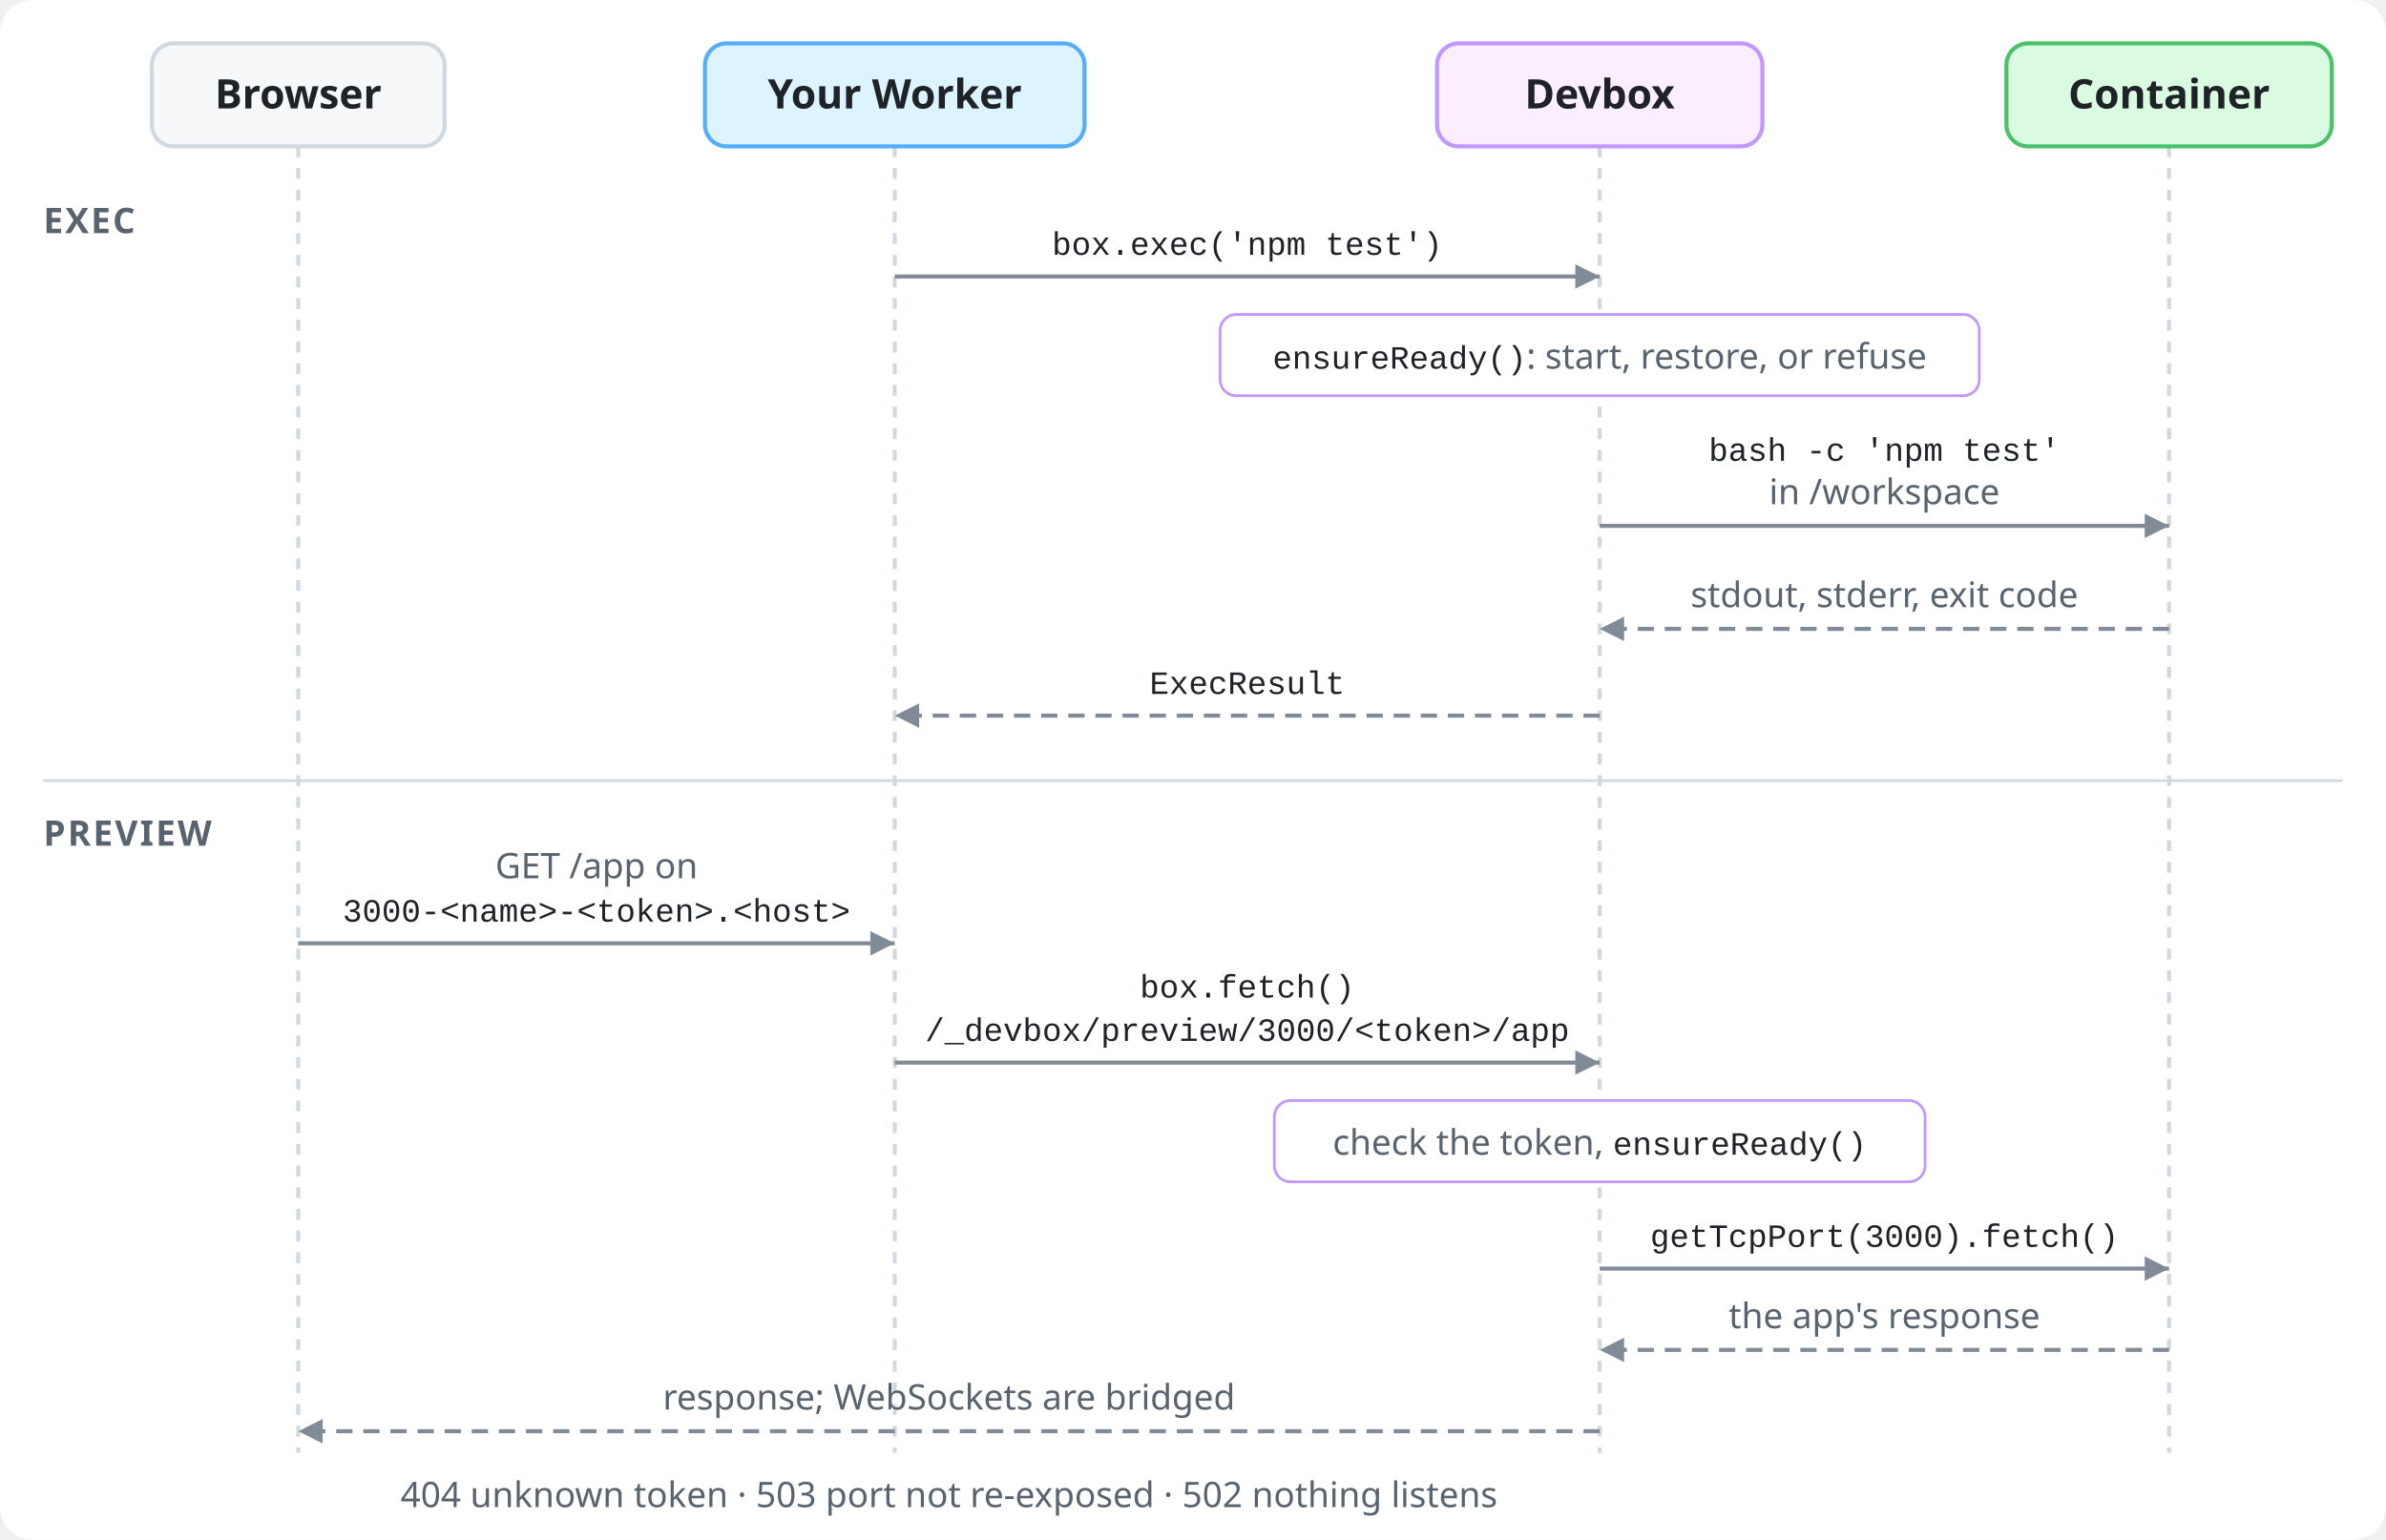
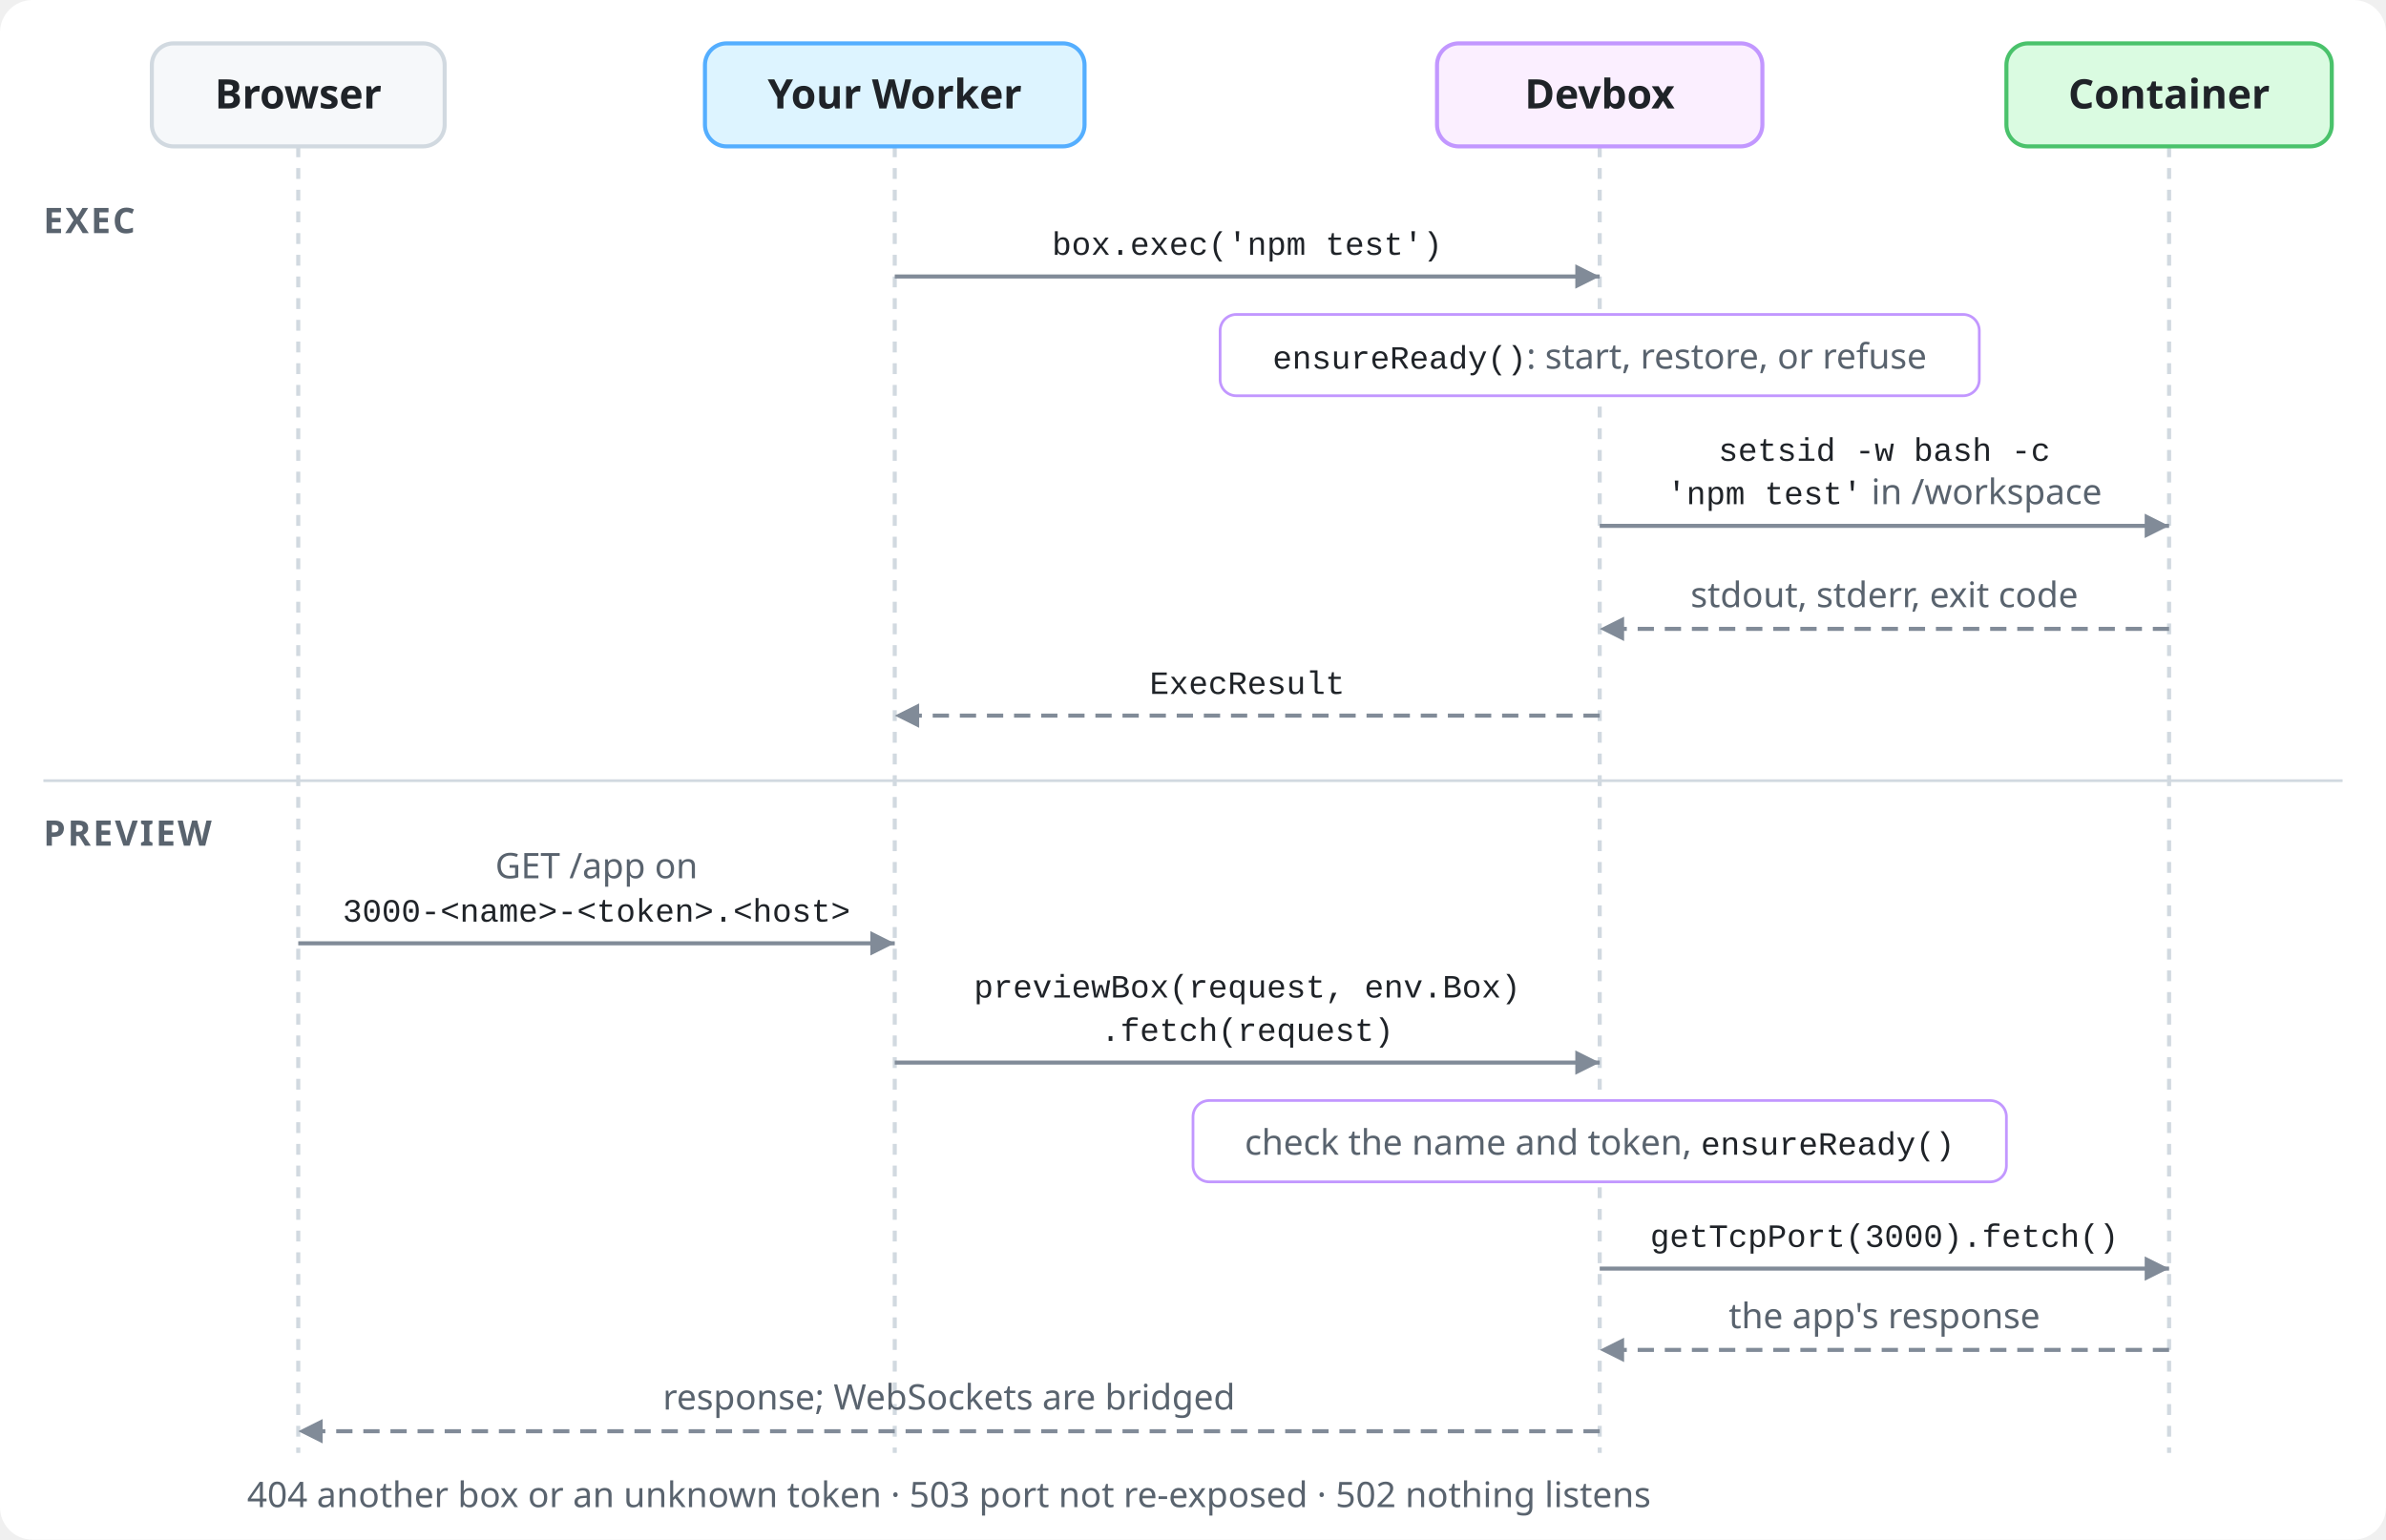
<svg xmlns="http://www.w3.org/2000/svg" width="880" height="568" viewBox="0 0 880 568" role="img" aria-labelledby="title">
  <style>
    .bg { fill: #ffffff; }
    text { font-family: -apple-system, BlinkMacSystemFont, "Segoe UI", "Noto Sans", Helvetica, Arial, sans-serif; }
    .t { font-size: 15px; font-weight: 600; fill: #1f2328; }
    .h { font-size: 13px; font-weight: 600; fill: #59636e; letter-spacing: 0.06em; }
    .s { font-size: 13px; fill: #59636e; }
    .c { font-family: ui-monospace, SFMono-Regular, "SF Mono", Menlo, Consolas, "Liberation Mono", monospace; font-size: 12px; fill: #1f2328; }
    .life { stroke: #d1d9e0; stroke-width: 1.5; stroke-dasharray: 4 4; }
    .rule { stroke: #d1d9e0; stroke-width: 1; }
    .line { stroke: #818b98; stroke-width: 1.5; fill: none; }
    .back { stroke: #818b98; stroke-width: 1.5; fill: none; stroke-dasharray: 6 4; }
    .head { fill: #818b98; }
    .blue { fill: #ddf4ff; stroke: #54aeff; stroke-width: 1.5; }
    .purple { fill: #fbefff; stroke: #c297ff; stroke-width: 1.5; }
    .green { fill: #dafbe1; stroke: #4ac26b; stroke-width: 1.5; }
    .gray { fill: #f6f8fa; stroke: #d1d9e0; stroke-width: 1.5; }
    .note { fill: #ffffff; stroke: #c297ff; stroke-width: 1; }
    @media (prefers-color-scheme: dark) {
      .bg { fill: #0d1117; }
      .t, .c { fill: #f0f6fc; }
      .h, .s { fill: #9198a1; }
      .life, .rule { stroke: #3d444d; }
      .line, .back { stroke: #6e7681; }
      .head { fill: #6e7681; }
      .blue { fill: #132339; stroke: #4493f8; }
      .purple { fill: #252139; stroke: #ab7df8; }
      .green { fill: #12261e; stroke: #3fb950; }
      .gray { fill: #171b22; stroke: #3d444d; }
      .note { fill: #0d1117; stroke: #ab7df8; }
    }
  </style>
  <defs>
    <marker id="arrow" viewBox="0 0 10 10" refX="10" refY="5" markerWidth="9" markerHeight="9" markerUnits="userSpaceOnUse" orient="auto-start-reverse">
      <path class="head" d="M0,0 L10,5 L0,10 z" />
    </marker>
  </defs>
  <rect class="bg" width="880" height="568" rx="12" />
  <line class="life" x1="110" y1="54" x2="110" y2="536" />
  <line class="life" x1="330" y1="54" x2="330" y2="536" />
  <line class="life" x1="590" y1="54" x2="590" y2="536" />
  <line class="life" x1="800" y1="54" x2="800" y2="536" />
  <rect class="gray" x="56" y="16" width="108" height="38" rx="8" />
  <text class="t" x="110" y="40" text-anchor="middle">Browser</text>
  <rect class="blue" x="260" y="16" width="140" height="38" rx="8" />
  <text class="t" x="330" y="40" text-anchor="middle">Your Worker</text>
  <rect class="purple" x="530" y="16" width="120" height="38" rx="8" />
  <text class="t" x="590" y="40" text-anchor="middle">Devbox</text>
  <rect class="green" x="740" y="16" width="120" height="38" rx="8" />
  <text class="t" x="800" y="40" text-anchor="middle">Container</text>
  <text class="h" x="16" y="86">EXEC</text>
  <line class="line" x1="330" y1="102" x2="590" y2="102" marker-end="url(#arrow)" />
  <text class="c" x="460" y="94" text-anchor="middle">box.exec('npm test')</text>
  <rect class="note" x="450" y="116" width="280" height="30" rx="6" />
  <text class="s" x="590" y="136" text-anchor="middle">
    <tspan class="c">ensureReady()</tspan>: start, restore, or refuse</text>
  <line class="line" x1="590" y1="194" x2="800" y2="194" marker-end="url(#arrow)" />
-   <text class="c" x="695" y="170" text-anchor="middle">bash -c 'npm test'</text>
-   <text class="s" x="695" y="186" text-anchor="middle">in /workspace</text>
+   <text class="c" x="695" y="170" text-anchor="middle">setsid -w bash -c</text>
+   <text class="s" x="695" y="186" text-anchor="middle">
+     <tspan class="c">'npm test'</tspan> in /workspace</text>
  <line class="back" x1="800" y1="232" x2="590" y2="232" marker-end="url(#arrow)" />
  <text class="s" x="695" y="224" text-anchor="middle">stdout, stderr, exit code</text>
  <line class="back" x1="590" y1="264" x2="330" y2="264" marker-end="url(#arrow)" />
  <text class="c" x="460" y="256" text-anchor="middle">ExecResult</text>
  <line class="rule" x1="16" y1="288" x2="864" y2="288" />
  <text class="h" x="16" y="312">PREVIEW</text>
  <line class="line" x1="110" y1="348" x2="330" y2="348" marker-end="url(#arrow)" />
  <text class="s" x="220" y="324" text-anchor="middle">GET /app on</text>
  <text class="c" x="220" y="340" text-anchor="middle">3000-&lt;name&gt;-&lt;token&gt;.&lt;host&gt;</text>
  <line class="line" x1="330" y1="392" x2="590" y2="392" marker-end="url(#arrow)" />
-   <text class="c" x="460" y="368" text-anchor="middle">box.fetch()</text>
-   <text class="c" x="460" y="384" text-anchor="middle">/_devbox/preview/3000/&lt;token&gt;/app</text>
-   <rect class="note" x="470" y="406" width="240" height="30" rx="6" />
-   <text class="s" x="590" y="426" text-anchor="middle">check the token, <tspan class="c">ensureReady()</tspan>
+   <text class="c" x="460" y="368" text-anchor="middle">previewBox(request, env.Box)</text>
+   <text class="c" x="460" y="384" text-anchor="middle">.fetch(request)</text>
+   <rect class="note" x="440" y="406" width="300" height="30" rx="6" />
+   <text class="s" x="590" y="426" text-anchor="middle">check the name and token, <tspan class="c">ensureReady()</tspan>
  </text>
  <line class="line" x1="590" y1="468" x2="800" y2="468" marker-end="url(#arrow)" />
  <text class="c" x="695" y="460" text-anchor="middle">getTcpPort(3000).fetch()</text>
  <line class="back" x1="800" y1="498" x2="590" y2="498" marker-end="url(#arrow)" />
  <text class="s" x="695" y="490" text-anchor="middle">the app's response</text>
  <line class="back" x1="590" y1="528" x2="110" y2="528" marker-end="url(#arrow)" />
  <text class="s" x="350" y="520" text-anchor="middle">response; WebSockets are bridged</text>
-   <text class="s" x="350" y="556" text-anchor="middle">404 unknown token · 503 port not re-exposed · 502 nothing listens</text>
+   <text class="s" x="350" y="556" text-anchor="middle">404 another box or an unknown token · 503 port not re-exposed · 502 nothing listens</text>
</svg>
